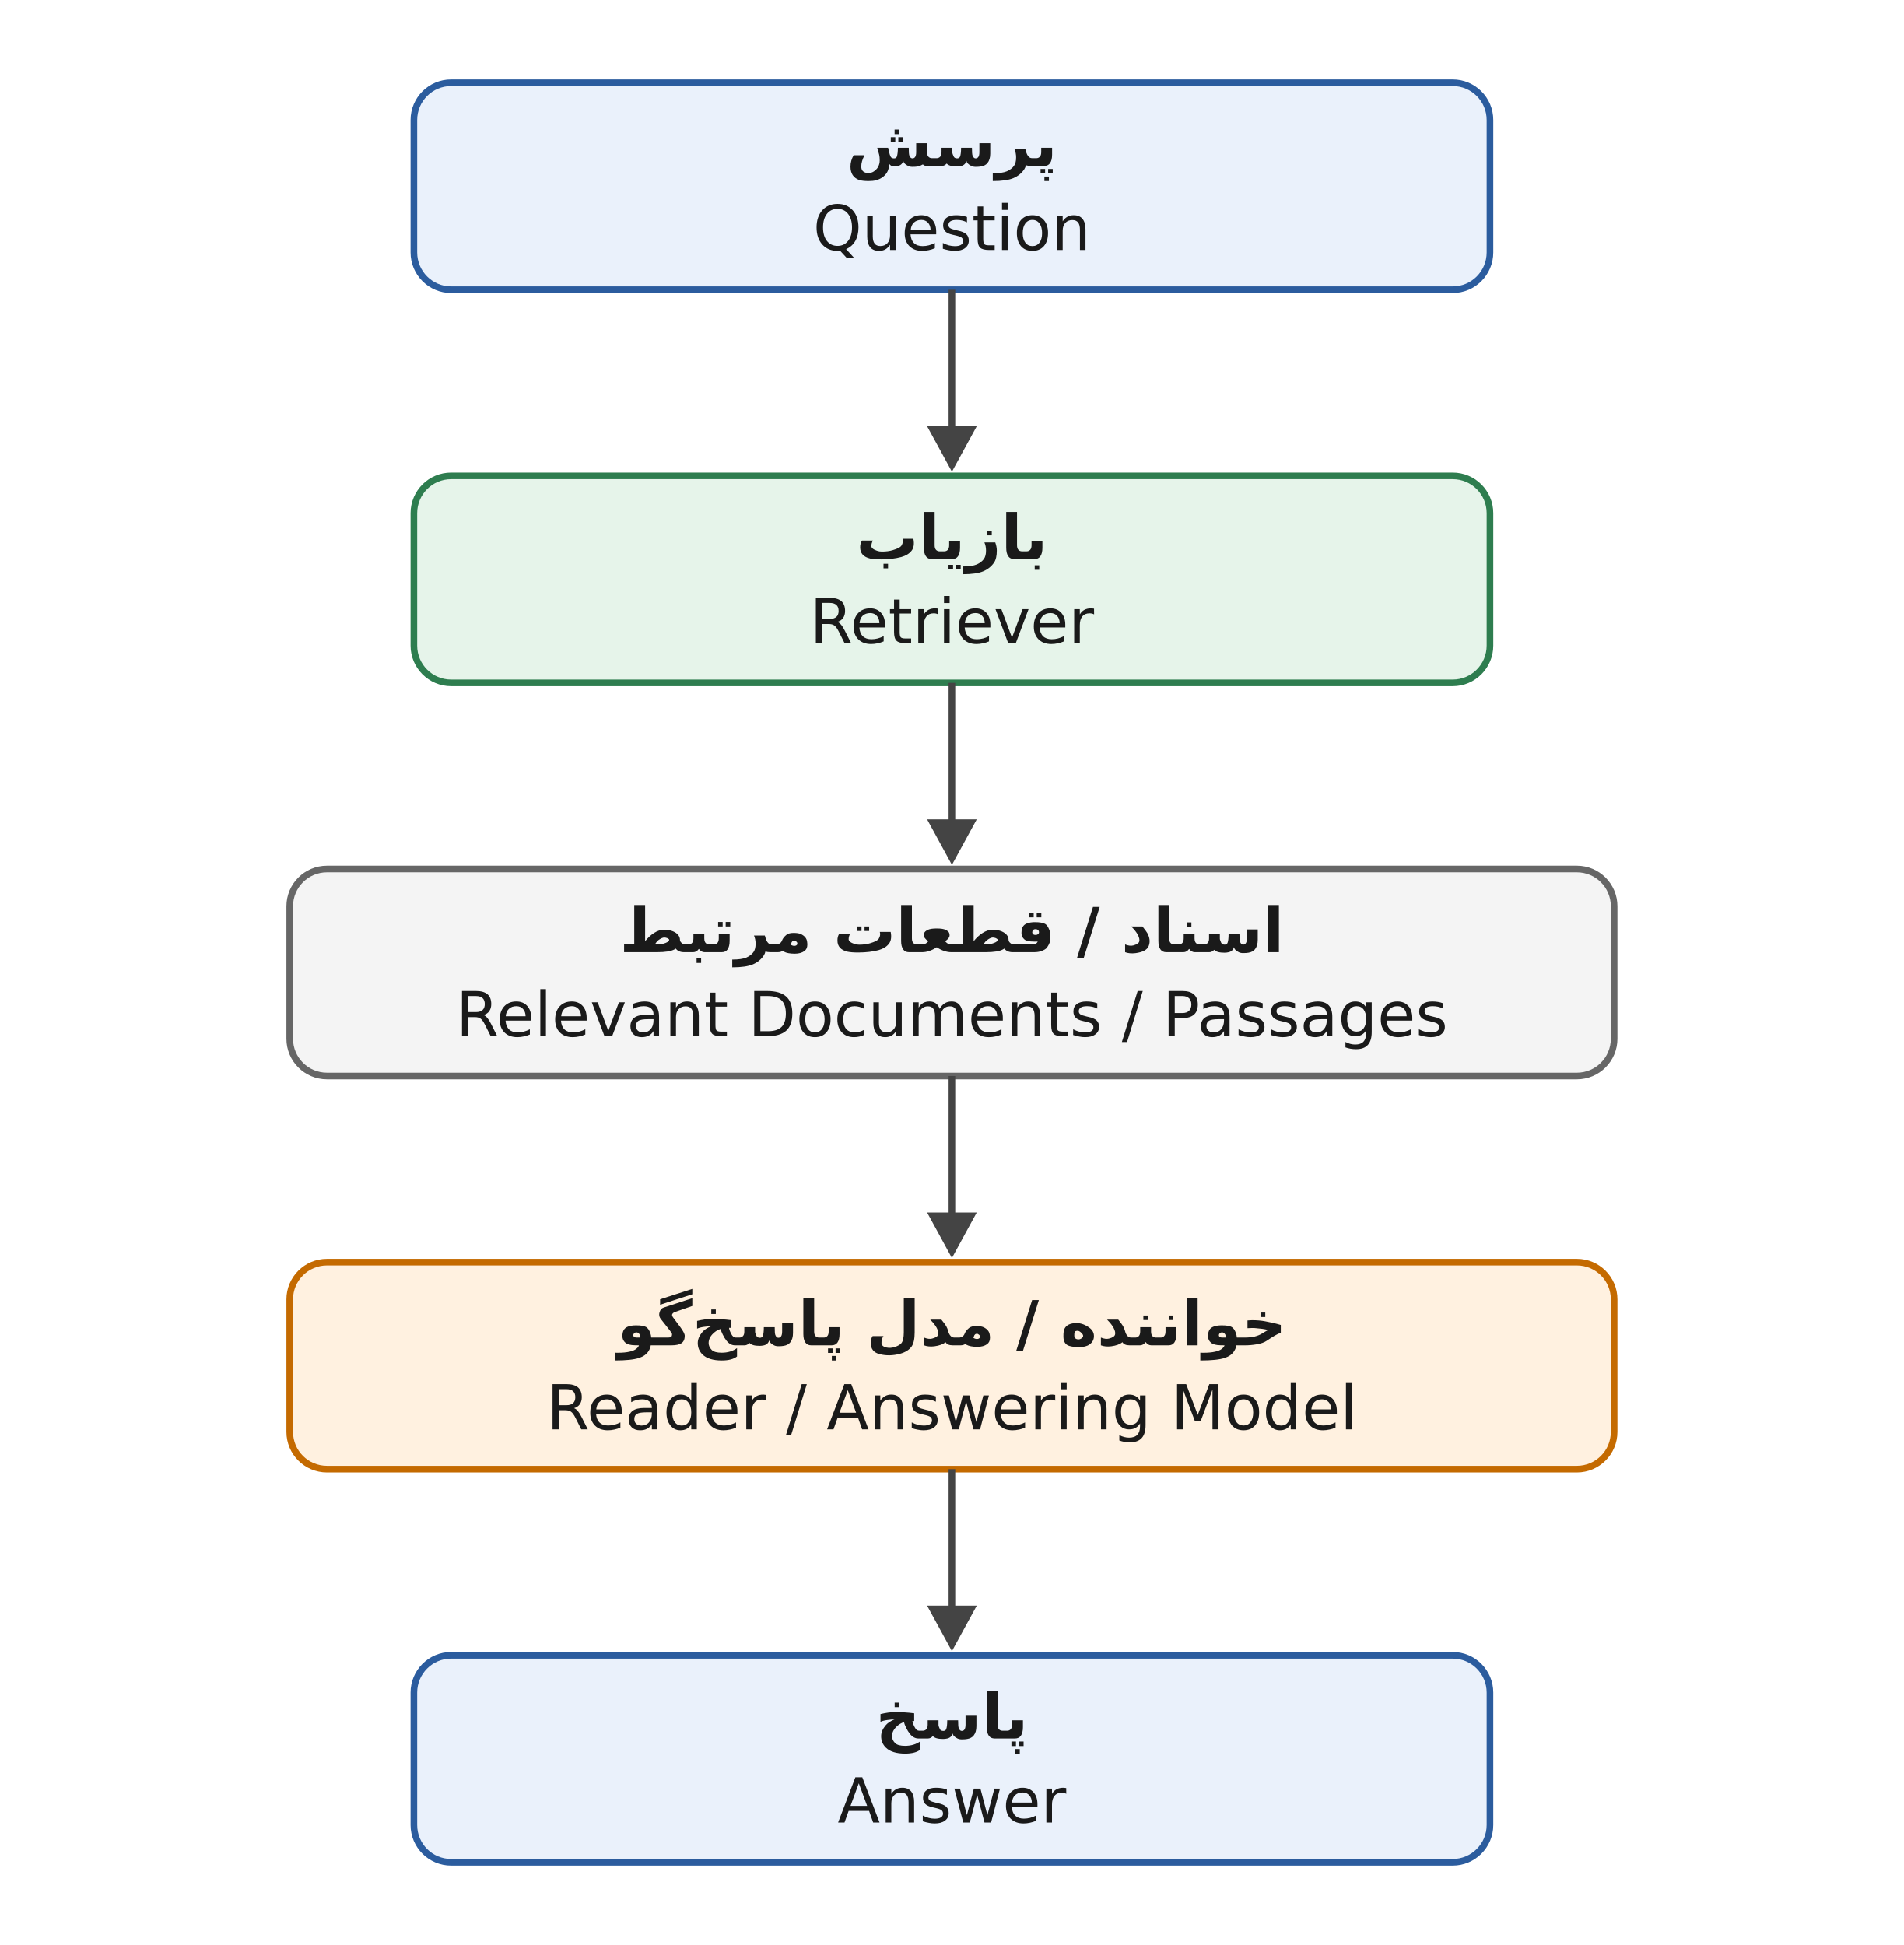
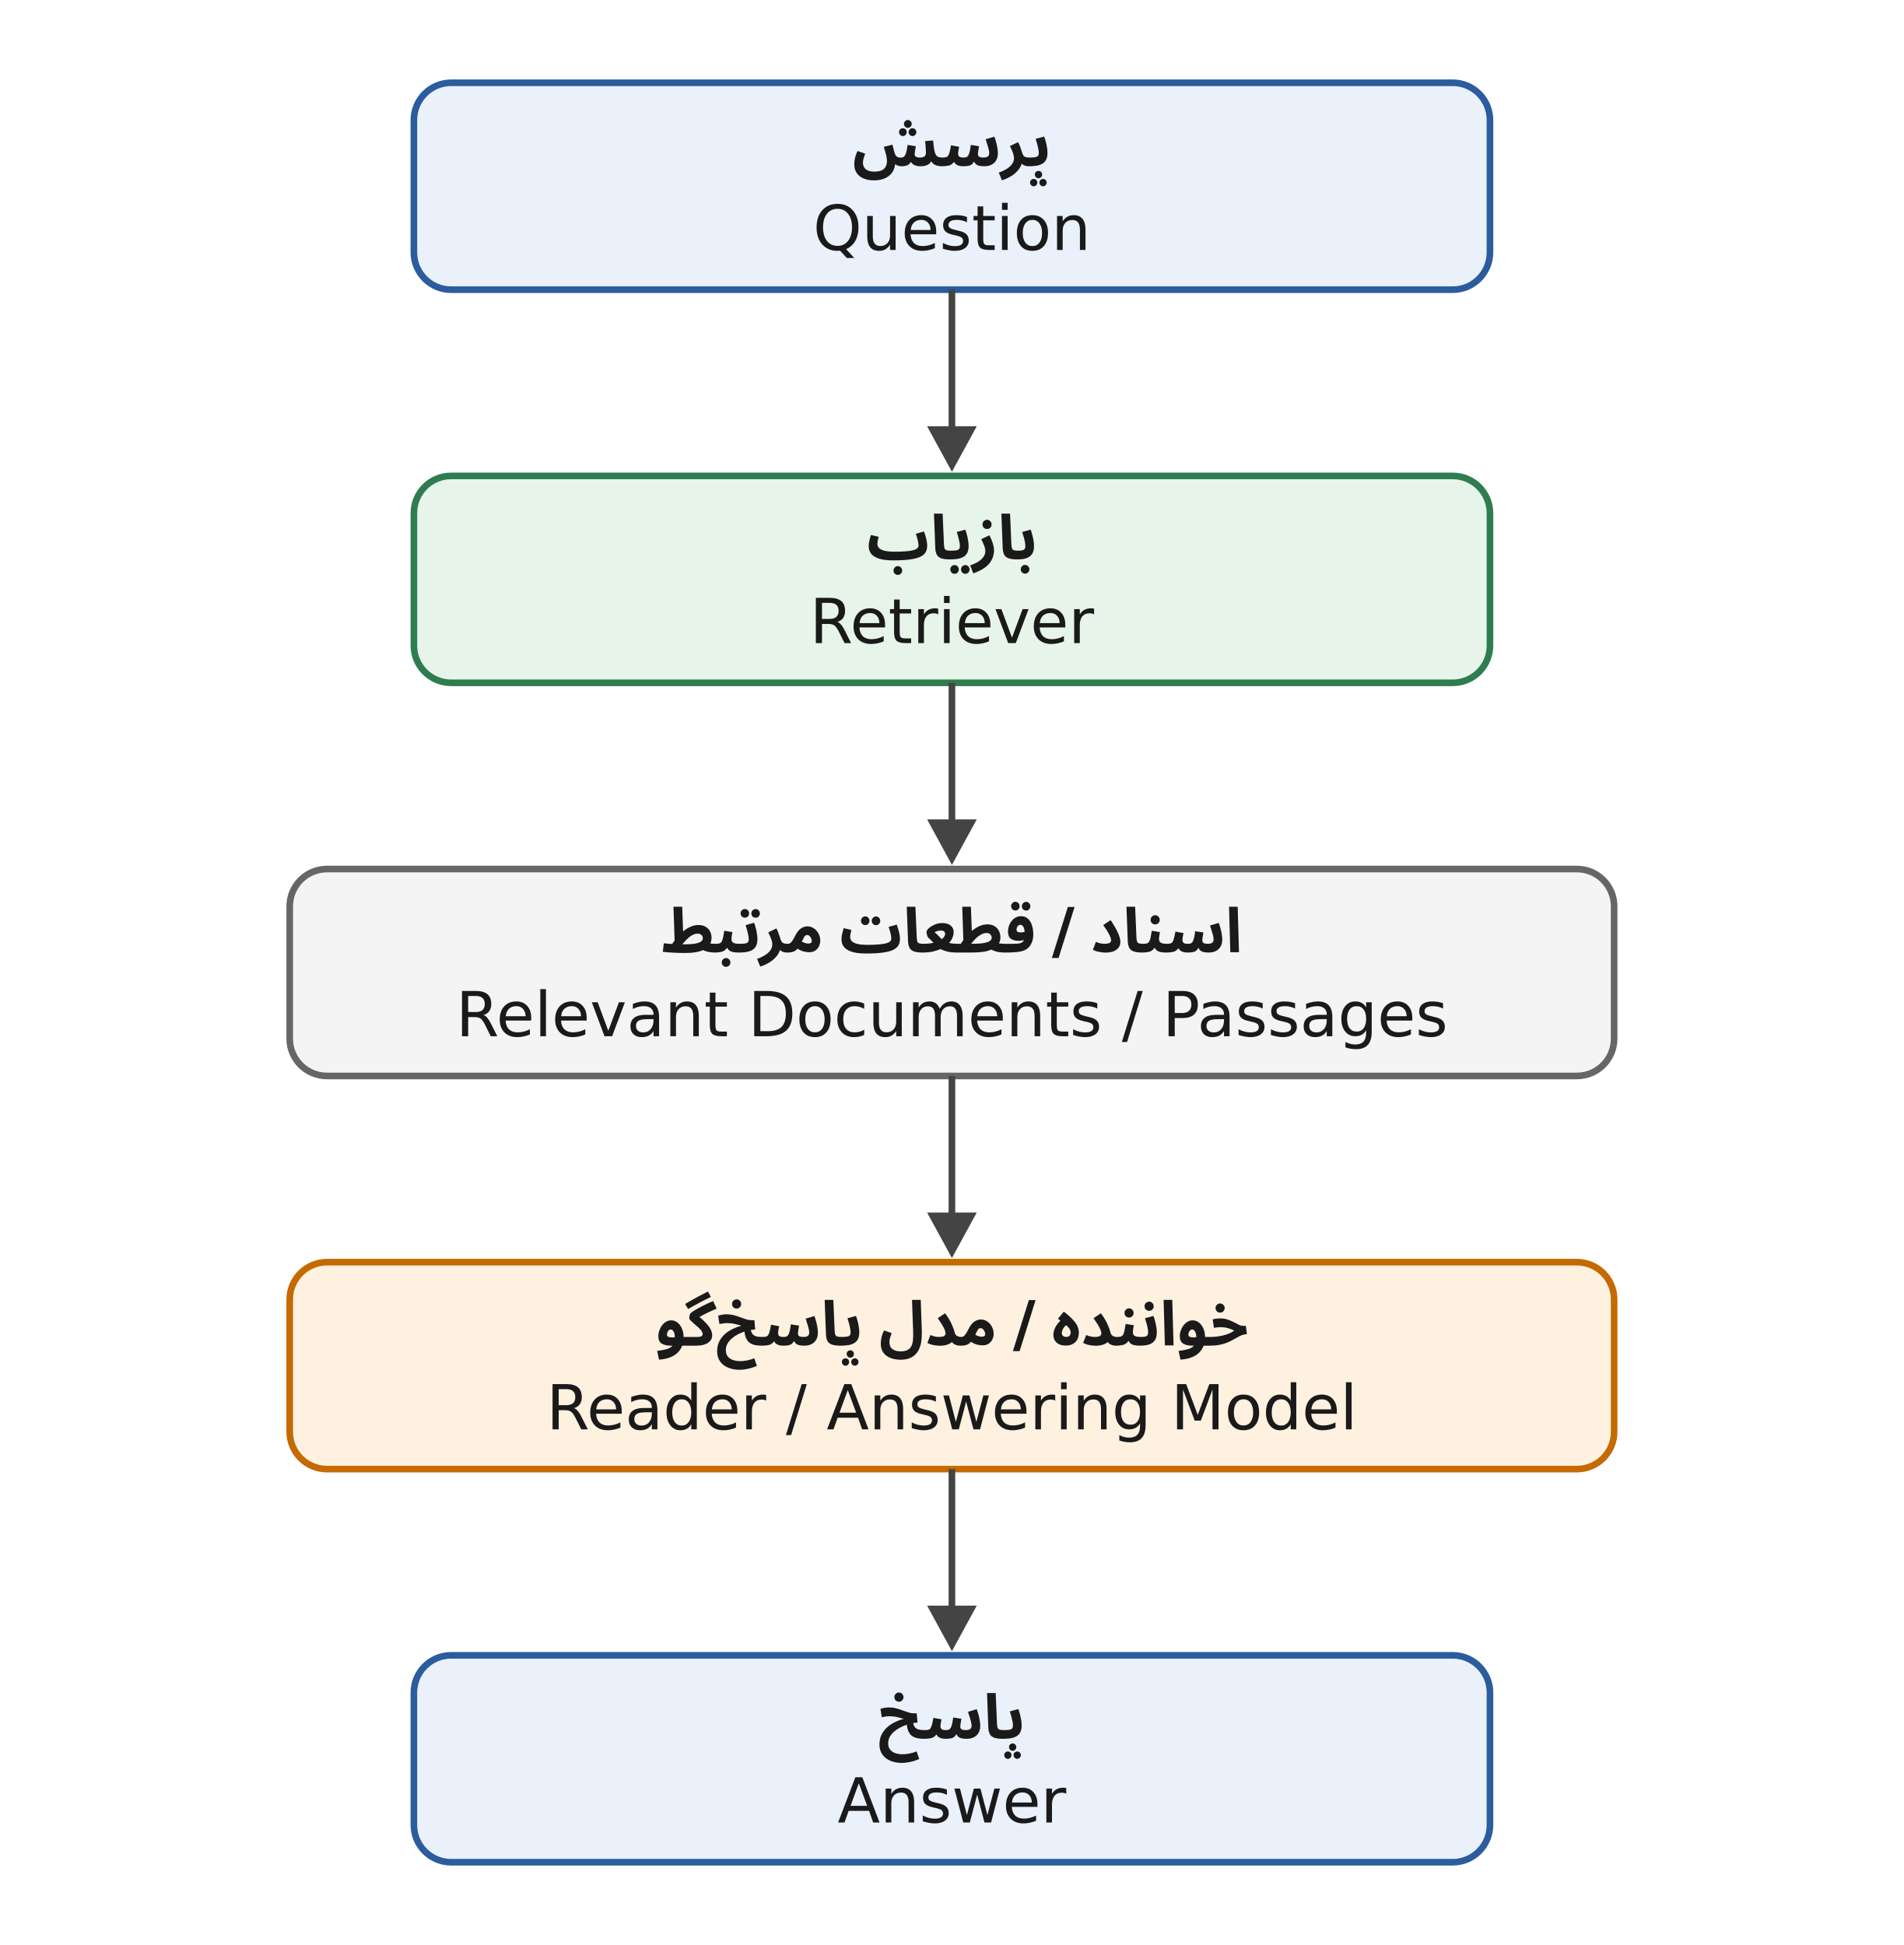
<svg xmlns="http://www.w3.org/2000/svg" width="460" height="470" viewBox="0 0 460 470">
  <rect x="100.0" y="20.0" width="260.0" height="50.0" rx="9" fill="#EAF1FB" stroke="#2B5C9E" stroke-width="1.6" />
-   <text x="230.0" y="40.1" text-anchor="middle" font-family="DejaVu Sans, Arial, sans-serif" font-size="15" font-weight="bold" fill="#1a1a1a">‫پرسش‬</text>
-   <text x="230.0" y="60.4" text-anchor="middle" font-family="DejaVu Sans, Arial, sans-serif" font-size="15" font-weight="normal" fill="#1a1a1a">Question</text>
+   <text x="230.0" y="40.1" text-anchor="middle" font-family="Vazirmatn, Tahoma, 'Noto Sans Arabic', 'DejaVu Sans', Arial, sans-serif" font-size="15" font-weight="bold" fill="#1a1a1a">‫پرسش‬</text>
+   <text x="230.0" y="60.4" text-anchor="middle" font-family="Vazirmatn, Tahoma, 'Noto Sans Arabic', 'DejaVu Sans', Arial, sans-serif" font-size="15" font-weight="normal" fill="#1a1a1a">Question</text>
  <rect x="100.0" y="115.0" width="260.0" height="50.0" rx="9" fill="#E6F4EA" stroke="#2E7D4F" stroke-width="1.6" />
-   <text x="230.0" y="135.1" text-anchor="middle" font-family="DejaVu Sans, Arial, sans-serif" font-size="15" font-weight="bold" fill="#1a1a1a">‫بازیاب‬</text>
-   <text x="230.0" y="155.4" text-anchor="middle" font-family="DejaVu Sans, Arial, sans-serif" font-size="15" font-weight="normal" fill="#1a1a1a">Retriever</text>
+   <text x="230.0" y="135.1" text-anchor="middle" font-family="Vazirmatn, Tahoma, 'Noto Sans Arabic', 'DejaVu Sans', Arial, sans-serif" font-size="15" font-weight="bold" fill="#1a1a1a">‫بازیاب‬</text>
+   <text x="230.0" y="155.4" text-anchor="middle" font-family="Vazirmatn, Tahoma, 'Noto Sans Arabic', 'DejaVu Sans', Arial, sans-serif" font-size="15" font-weight="normal" fill="#1a1a1a">Retriever</text>
  <rect x="70.0" y="210.0" width="320.0" height="50.0" rx="9" fill="#F4F4F4" stroke="#666666" stroke-width="1.6" />
-   <text x="230.0" y="230.1" text-anchor="middle" font-family="DejaVu Sans, Arial, sans-serif" font-size="15" font-weight="bold" fill="#1a1a1a">‫اسناد / قطعات مرتبط‬</text>
-   <text x="230.0" y="250.4" text-anchor="middle" font-family="DejaVu Sans, Arial, sans-serif" font-size="15" font-weight="normal" fill="#1a1a1a">Relevant Documents / Passages</text>
+   <text x="230.0" y="230.1" text-anchor="middle" font-family="Vazirmatn, Tahoma, 'Noto Sans Arabic', 'DejaVu Sans', Arial, sans-serif" font-size="15" font-weight="bold" fill="#1a1a1a">‫اسناد / قطعات مرتبط‬</text>
+   <text x="230.0" y="250.4" text-anchor="middle" font-family="Vazirmatn, Tahoma, 'Noto Sans Arabic', 'DejaVu Sans', Arial, sans-serif" font-size="15" font-weight="normal" fill="#1a1a1a">Relevant Documents / Passages</text>
  <rect x="70.0" y="305.0" width="320.0" height="50.0" rx="9" fill="#FFF1E0" stroke="#C46A00" stroke-width="1.6" />
-   <text x="230.0" y="325.1" text-anchor="middle" font-family="DejaVu Sans, Arial, sans-serif" font-size="15" font-weight="bold" fill="#1a1a1a">‫خواننده / مدل پاسخ‌گو‬</text>
-   <text x="230.0" y="345.4" text-anchor="middle" font-family="DejaVu Sans, Arial, sans-serif" font-size="15" font-weight="normal" fill="#1a1a1a">Reader / Answering Model</text>
+   <text x="230.0" y="325.1" text-anchor="middle" font-family="Vazirmatn, Tahoma, 'Noto Sans Arabic', 'DejaVu Sans', Arial, sans-serif" font-size="15" font-weight="bold" fill="#1a1a1a">‫خواننده / مدل پاسخ‌گو‬</text>
+   <text x="230.0" y="345.4" text-anchor="middle" font-family="Vazirmatn, Tahoma, 'Noto Sans Arabic', 'DejaVu Sans', Arial, sans-serif" font-size="15" font-weight="normal" fill="#1a1a1a">Reader / Answering Model</text>
  <rect x="100.0" y="400.0" width="260.0" height="50.0" rx="9" fill="#EAF1FB" stroke="#2B5C9E" stroke-width="1.6" />
-   <text x="230.0" y="420.1" text-anchor="middle" font-family="DejaVu Sans, Arial, sans-serif" font-size="15" font-weight="bold" fill="#1a1a1a">‫پاسخ‬</text>
-   <text x="230.0" y="440.4" text-anchor="middle" font-family="DejaVu Sans, Arial, sans-serif" font-size="15" font-weight="normal" fill="#1a1a1a">Answer</text>
+   <text x="230.0" y="420.1" text-anchor="middle" font-family="Vazirmatn, Tahoma, 'Noto Sans Arabic', 'DejaVu Sans', Arial, sans-serif" font-size="15" font-weight="bold" fill="#1a1a1a">‫پاسخ‬</text>
+   <text x="230.0" y="440.4" text-anchor="middle" font-family="Vazirmatn, Tahoma, 'Noto Sans Arabic', 'DejaVu Sans', Arial, sans-serif" font-size="15" font-weight="normal" fill="#1a1a1a">Answer</text>
  <line x1="230.0" y1="70.0" x2="230.0" y2="105.2" stroke="#444" stroke-width="1.6" />
  <polygon points="230.0,114.0 224.0,103.0 236.0,103.0" fill="#444" />
  <line x1="230.0" y1="165.0" x2="230.0" y2="200.2" stroke="#444" stroke-width="1.6" />
  <polygon points="230.0,209.0 224.0,198.0 236.0,198.0" fill="#444" />
  <line x1="230.0" y1="260.0" x2="230.0" y2="295.2" stroke="#444" stroke-width="1.6" />
  <polygon points="230.0,304.0 224.0,293.0 236.0,293.0" fill="#444" />
  <line x1="230.0" y1="355.0" x2="230.0" y2="390.2" stroke="#444" stroke-width="1.6" />
  <polygon points="230.0,399.0 224.0,388.0 236.0,388.0" fill="#444" />
</svg>
